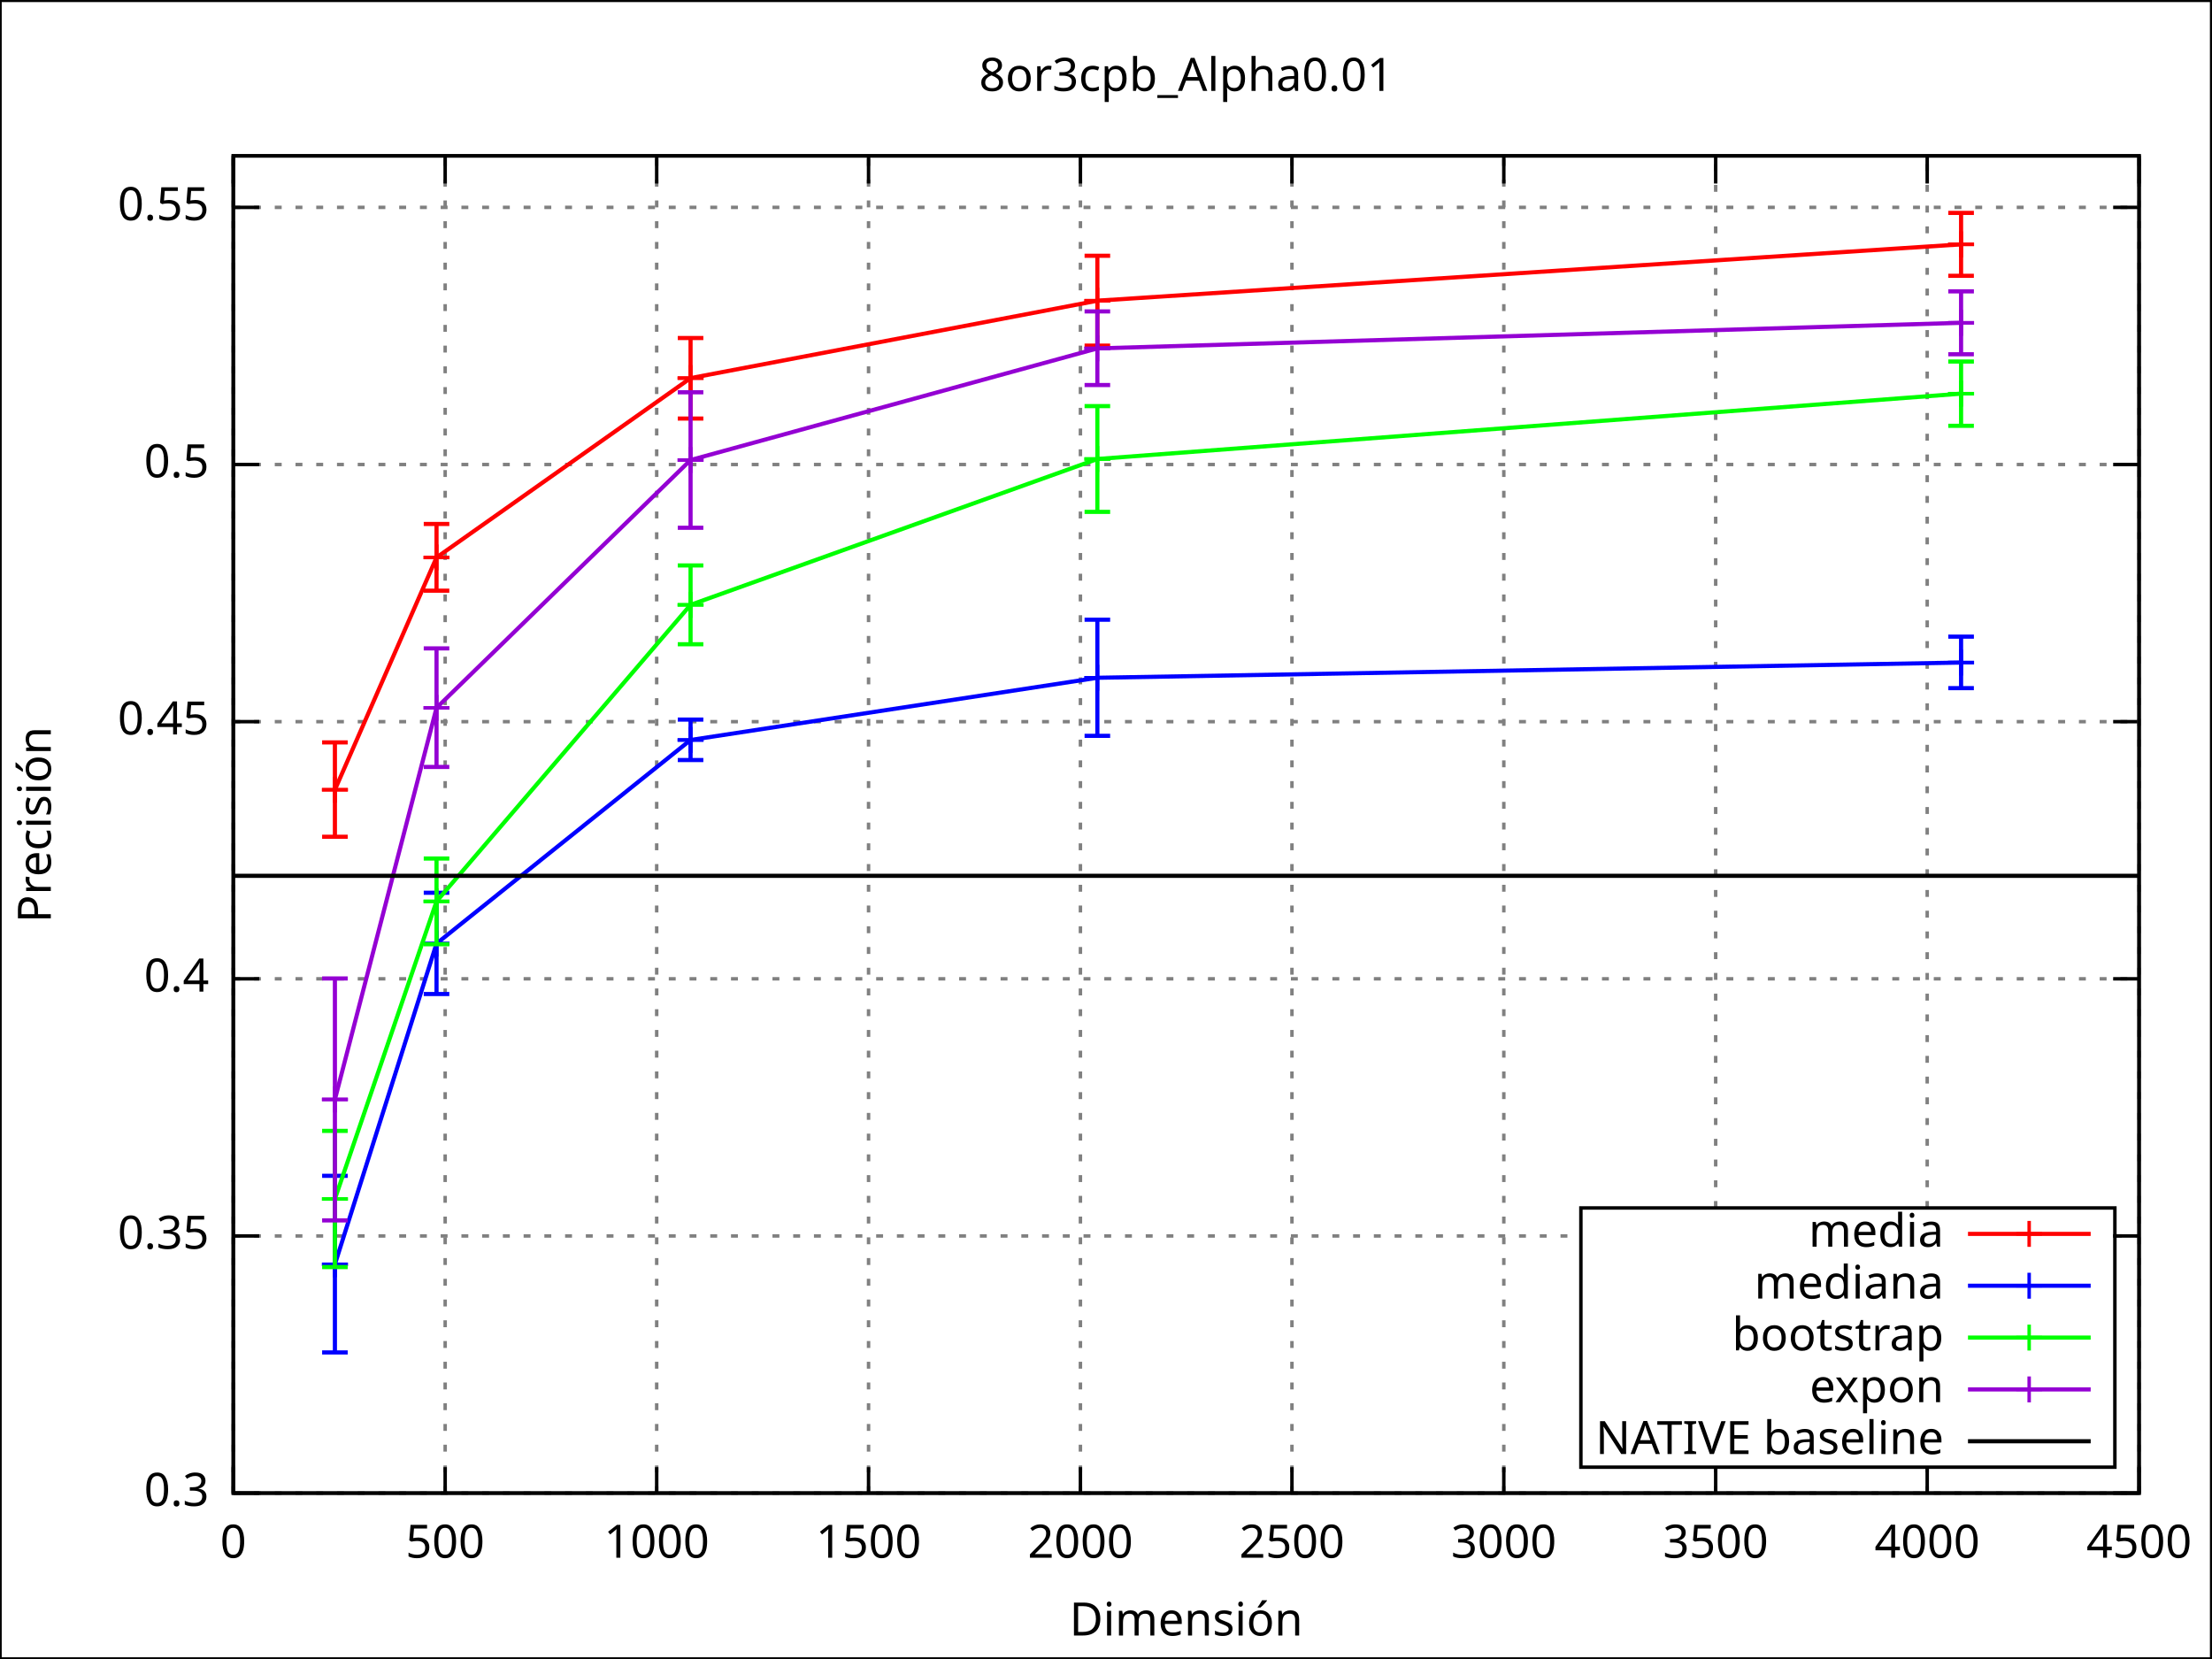
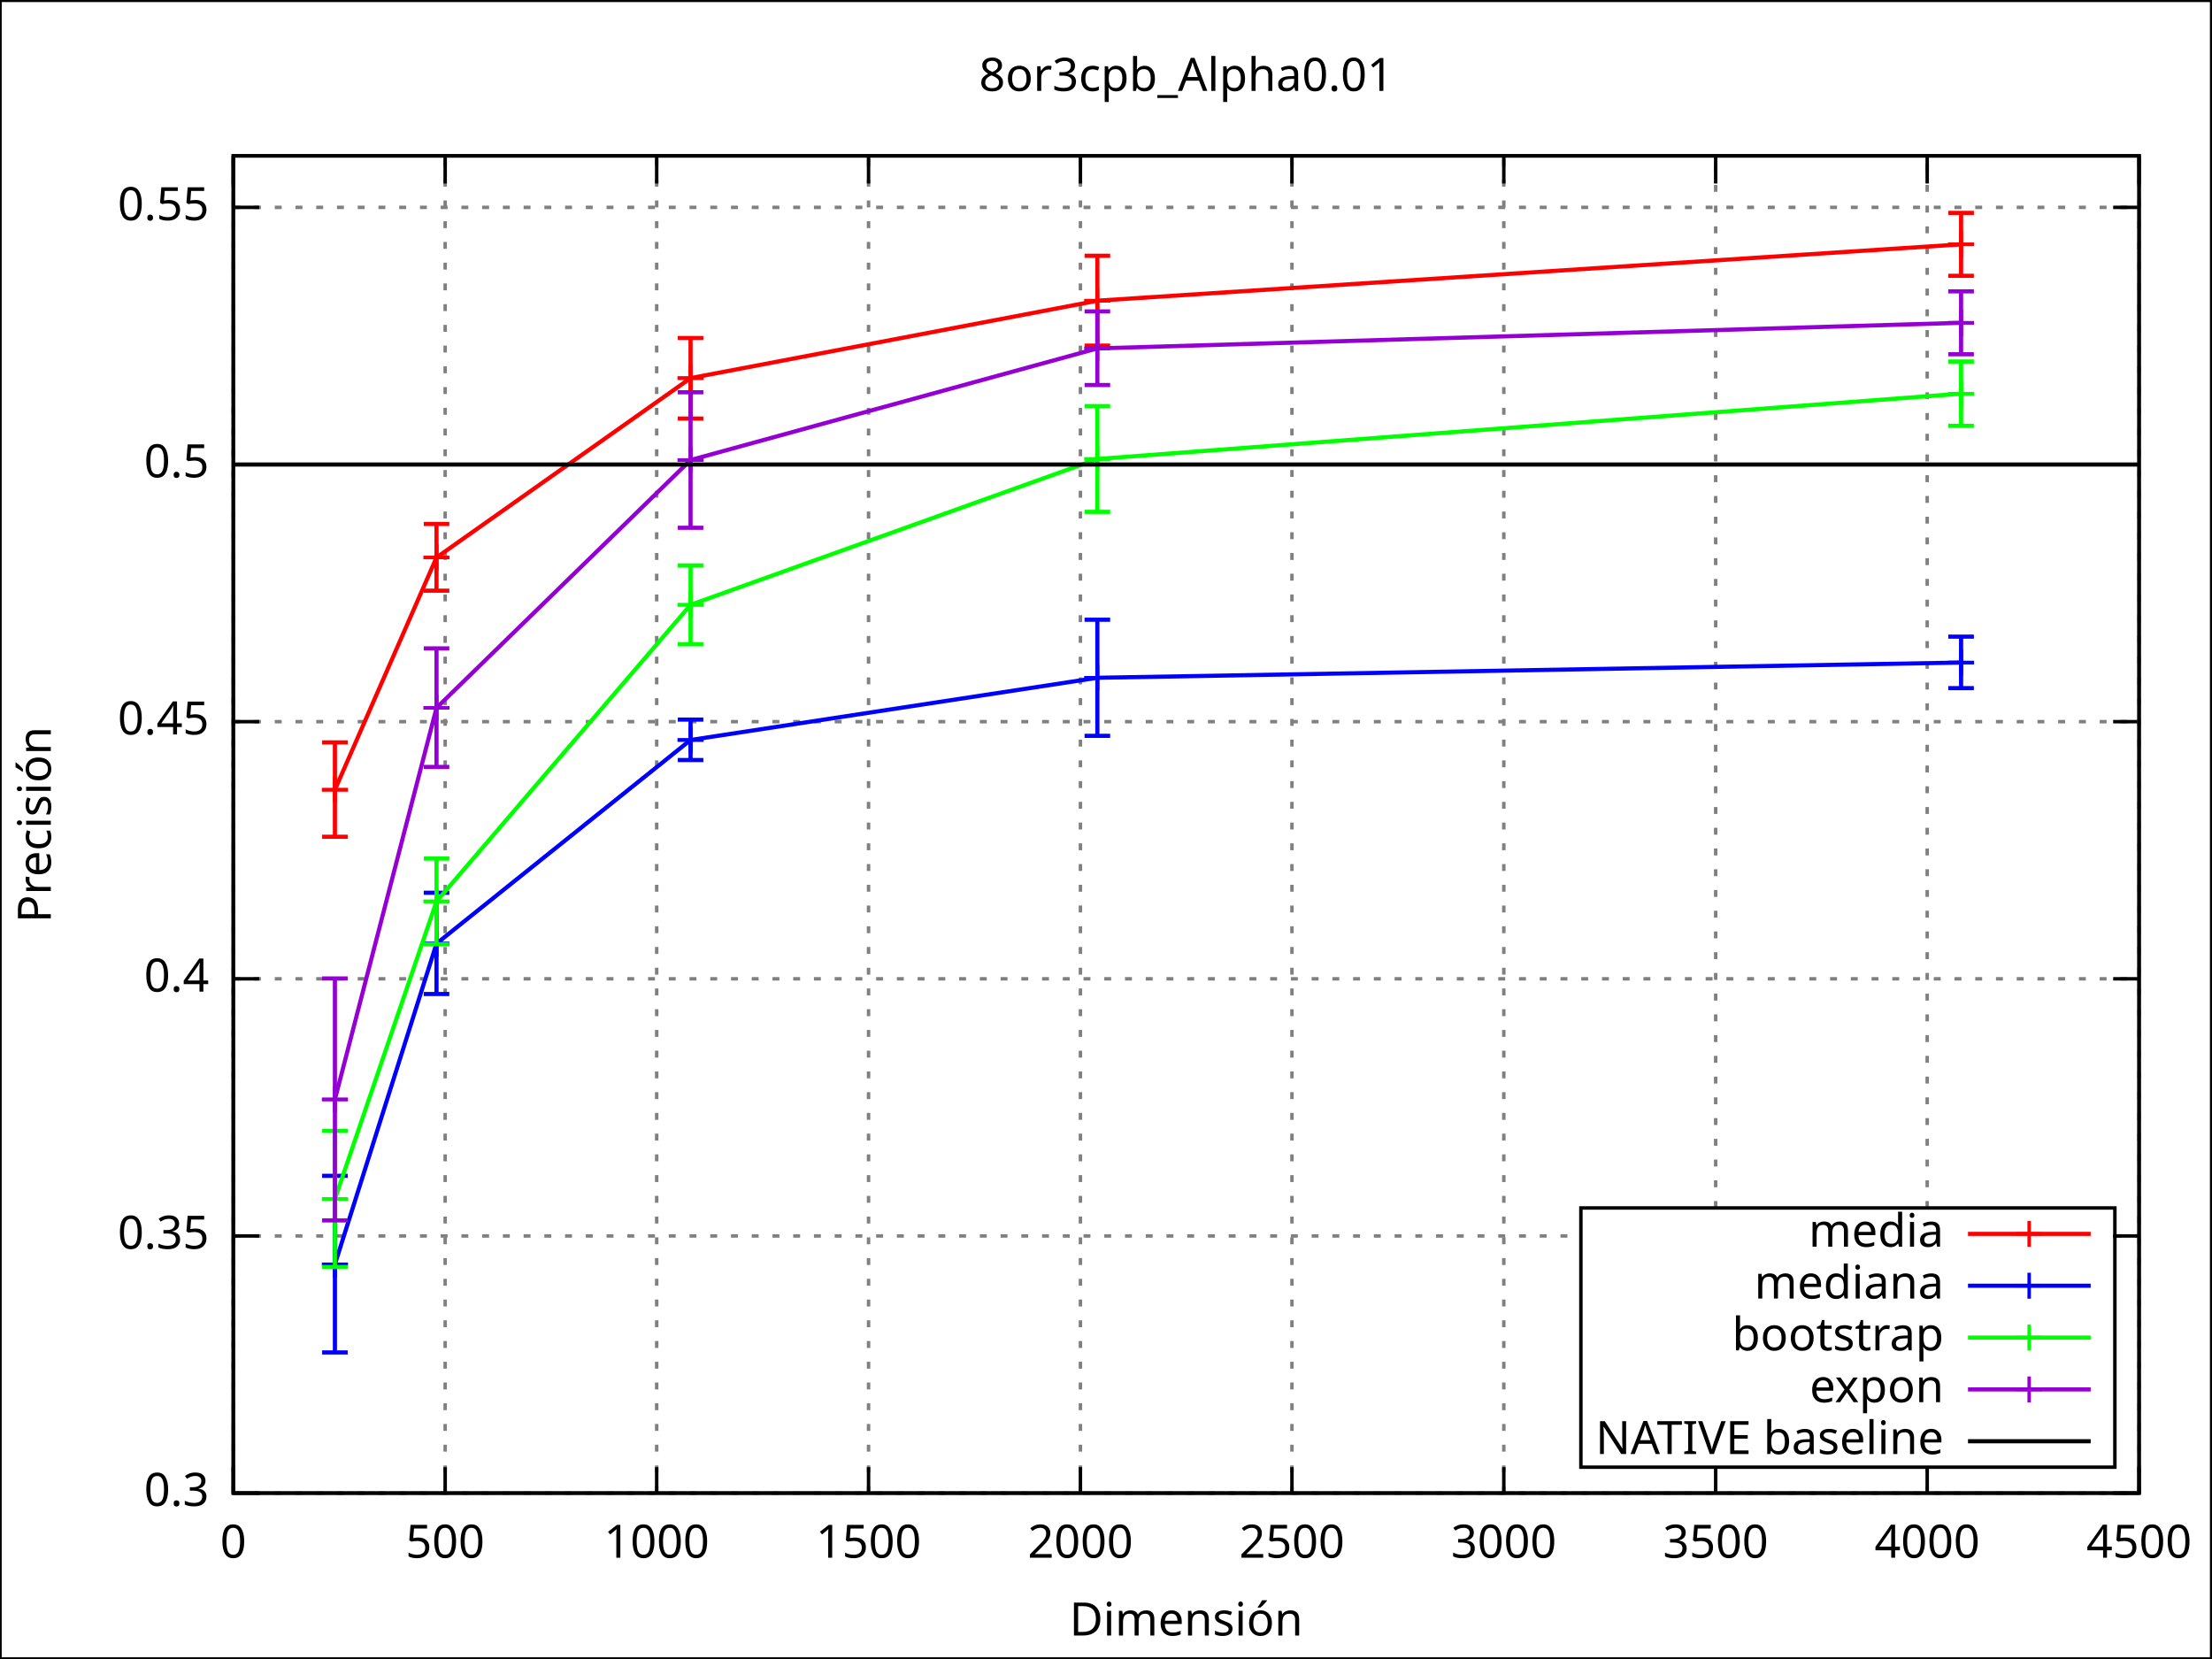
<svg xmlns="http://www.w3.org/2000/svg" xmlns:xlink="http://www.w3.org/1999/xlink" width="640" height="480" viewBox="0 0 640 480">
  <g id="gnuplot_canvas">
    <rect x="0" y="0" width="640" height="480" fill="none" />
    <defs>
      <circle id="gpDot" r="0.5" stroke-width="0.5" />
      <path id="gpPt0" stroke-width="0.267" stroke="currentColor" d="M-1,0 h2 M0,-1 v2" />
      <path id="gpPt1" stroke-width="0.267" stroke="currentColor" d="M-1,-1 L1,1 M1,-1 L-1,1" />
      <path id="gpPt2" stroke-width="0.267" stroke="currentColor" d="M-1,0 L1,0 M0,-1 L0,1 M-1,-1 L1,1 M-1,1 L1,-1" />
      <rect id="gpPt3" stroke-width="0.267" stroke="currentColor" x="-1" y="-1" width="2" height="2" />
      <rect id="gpPt4" stroke-width="0.267" stroke="currentColor" fill="currentColor" x="-1" y="-1" width="2" height="2" />
      <circle id="gpPt5" stroke-width="0.267" stroke="currentColor" cx="0" cy="0" r="1" />
      <use xlink:href="#gpPt5" id="gpPt6" fill="currentColor" stroke="none" />
      <path id="gpPt7" stroke-width="0.267" stroke="currentColor" d="M0,-1.33 L-1.33,0.67 L1.33,0.67 z" />
      <use xlink:href="#gpPt7" id="gpPt8" fill="currentColor" stroke="none" />
      <use xlink:href="#gpPt7" id="gpPt9" stroke="currentColor" transform="rotate(180)" />
      <use xlink:href="#gpPt9" id="gpPt10" fill="currentColor" stroke="none" />
      <use xlink:href="#gpPt3" id="gpPt11" stroke="currentColor" transform="rotate(45)" />
      <use xlink:href="#gpPt11" id="gpPt12" fill="currentColor" stroke="none" />
    </defs>
    <g style="fill:none; color:white; stroke:currentColor; stroke-width:1.00; stroke-linecap:butt; stroke-linejoin:miter">
</g>
    <g style="fill:none; color:black; stroke:currentColor; stroke-width:1.00; stroke-linecap:butt; stroke-linejoin:miter">
      <g style="stroke:none; shape-rendering:crispEdges">
        <polygon fill="rgb(255, 255, 255)" points="0.0,480.0 639.9,480.0 639.9,0.1 0.0,0.1 " />
      </g>
      <path stroke="black" d="M0.0,480.0 L0.0,0.1 L639.9,0.1 L639.9,480.0 L0.0,480.0  h0.01" />
    </g>
    <g style="fill:none; color:gray; stroke:currentColor; stroke-width:1.00; stroke-linecap:butt; stroke-linejoin:miter">
      <path stroke="gray" stroke-dasharray=" 2,4" class="gridline" d="M67.5,432.0 L618.9,432.0  h0.01" />
    </g>
    <g style="fill:none; color:black; stroke:currentColor; stroke-width:1.00; stroke-linecap:butt; stroke-linejoin:miter">
      <path stroke="black" d="M67.5,432.0 L75.0,432.0 M618.9,432.0 L611.4,432.0  h0.01" />
      <g transform="translate(60.5,435.7)" style="stroke:none; fill:black; font-family:Verdana; font-size:10.00pt; text-anchor:end">
        <text> 0.3</text>
      </g>
    </g>
    <g style="fill:none; color:gray; stroke:currentColor; stroke-width:1.00; stroke-linecap:butt; stroke-linejoin:miter">
      <path stroke="gray" stroke-dasharray=" 2,4" class="gridline" d="M67.5,357.6 L457.4,357.6 M611.9,357.6 L618.9,357.6  h0.01" />
    </g>
    <g style="fill:none; color:black; stroke:currentColor; stroke-width:1.00; stroke-linecap:butt; stroke-linejoin:miter">
      <path stroke="black" d="M67.5,357.6 L75.0,357.6 M618.9,357.6 L611.4,357.6  h0.01" />
      <g transform="translate(60.5,361.3)" style="stroke:none; fill:black; font-family:Verdana; font-size:10.00pt; text-anchor:end">
        <text> 0.35</text>
      </g>
    </g>
    <g style="fill:none; color:gray; stroke:currentColor; stroke-width:1.00; stroke-linecap:butt; stroke-linejoin:miter">
      <path stroke="gray" stroke-dasharray=" 2,4" class="gridline" d="M67.5,283.2 L618.9,283.2  h0.01" />
    </g>
    <g style="fill:none; color:black; stroke:currentColor; stroke-width:1.00; stroke-linecap:butt; stroke-linejoin:miter">
      <path stroke="black" d="M67.5,283.2 L75.0,283.2 M618.9,283.2 L611.4,283.2  h0.01" />
      <g transform="translate(60.5,286.9)" style="stroke:none; fill:black; font-family:Verdana; font-size:10.00pt; text-anchor:end">
        <text> 0.4</text>
      </g>
    </g>
    <g style="fill:none; color:gray; stroke:currentColor; stroke-width:1.00; stroke-linecap:butt; stroke-linejoin:miter">
      <path stroke="gray" stroke-dasharray=" 2,4" class="gridline" d="M67.5,208.8 L618.9,208.8  h0.01" />
    </g>
    <g style="fill:none; color:black; stroke:currentColor; stroke-width:1.00; stroke-linecap:butt; stroke-linejoin:miter">
      <path stroke="black" d="M67.5,208.8 L75.0,208.8 M618.9,208.8 L611.4,208.8  h0.01" />
      <g transform="translate(60.5,212.5)" style="stroke:none; fill:black; font-family:Verdana; font-size:10.00pt; text-anchor:end">
        <text> 0.45</text>
      </g>
    </g>
    <g style="fill:none; color:gray; stroke:currentColor; stroke-width:1.00; stroke-linecap:butt; stroke-linejoin:miter">
      <path stroke="gray" stroke-dasharray=" 2,4" class="gridline" d="M67.5,134.4 L618.9,134.4  h0.01" />
    </g>
    <g style="fill:none; color:black; stroke:currentColor; stroke-width:1.00; stroke-linecap:butt; stroke-linejoin:miter">
      <path stroke="black" d="M67.5,134.4 L75.0,134.4 M618.9,134.4 L611.4,134.4  h0.01" />
      <g transform="translate(60.5,138.1)" style="stroke:none; fill:black; font-family:Verdana; font-size:10.00pt; text-anchor:end">
        <text> 0.5</text>
      </g>
    </g>
    <g style="fill:none; color:gray; stroke:currentColor; stroke-width:1.00; stroke-linecap:butt; stroke-linejoin:miter">
      <path stroke="gray" stroke-dasharray=" 2,4" class="gridline" d="M67.5,60.0 L618.9,60.0  h0.01" />
    </g>
    <g style="fill:none; color:black; stroke:currentColor; stroke-width:1.00; stroke-linecap:butt; stroke-linejoin:miter">
      <path stroke="black" d="M67.5,60.0 L75.0,60.0 M618.9,60.0 L611.4,60.0  h0.01" />
      <g transform="translate(60.5,63.7)" style="stroke:none; fill:black; font-family:Verdana; font-size:10.00pt; text-anchor:end">
        <text> 0.55</text>
      </g>
    </g>
    <g style="fill:none; color:gray; stroke:currentColor; stroke-width:1.00; stroke-linecap:butt; stroke-linejoin:miter">
      <path stroke="gray" stroke-dasharray=" 2,4" class="gridline" d="M67.5,432.0 L67.5,45.1  h0.01" />
    </g>
    <g style="fill:none; color:black; stroke:currentColor; stroke-width:1.00; stroke-linecap:butt; stroke-linejoin:miter">
      <path stroke="black" d="M67.5,432.0 L67.5,424.5 M67.5,45.1 L67.5,52.6  h0.01" />
      <g transform="translate(67.5,450.7)" style="stroke:none; fill:black; font-family:Verdana; font-size:10.00pt; text-anchor:middle">
        <text> 0</text>
      </g>
    </g>
    <g style="fill:none; color:gray; stroke:currentColor; stroke-width:1.00; stroke-linecap:butt; stroke-linejoin:miter">
      <path stroke="gray" stroke-dasharray=" 2,4" class="gridline" d="M128.8,432.0 L128.8,45.1  h0.01" />
    </g>
    <g style="fill:none; color:black; stroke:currentColor; stroke-width:1.00; stroke-linecap:butt; stroke-linejoin:miter">
      <path stroke="black" d="M128.8,432.0 L128.8,424.5 M128.8,45.1 L128.8,52.6  h0.01" />
      <g transform="translate(128.8,450.7)" style="stroke:none; fill:black; font-family:Verdana; font-size:10.00pt; text-anchor:middle">
        <text> 500</text>
      </g>
    </g>
    <g style="fill:none; color:gray; stroke:currentColor; stroke-width:1.00; stroke-linecap:butt; stroke-linejoin:miter">
      <path stroke="gray" stroke-dasharray=" 2,4" class="gridline" d="M190.0,432.0 L190.0,45.1  h0.01" />
    </g>
    <g style="fill:none; color:black; stroke:currentColor; stroke-width:1.00; stroke-linecap:butt; stroke-linejoin:miter">
      <path stroke="black" d="M190.0,432.0 L190.0,424.5 M190.0,45.1 L190.0,52.6  h0.01" />
      <g transform="translate(190.0,450.7)" style="stroke:none; fill:black; font-family:Verdana; font-size:10.00pt; text-anchor:middle">
        <text> 1000</text>
      </g>
    </g>
    <g style="fill:none; color:gray; stroke:currentColor; stroke-width:1.00; stroke-linecap:butt; stroke-linejoin:miter">
      <path stroke="gray" stroke-dasharray=" 2,4" class="gridline" d="M251.3,432.0 L251.3,45.1  h0.01" />
    </g>
    <g style="fill:none; color:black; stroke:currentColor; stroke-width:1.00; stroke-linecap:butt; stroke-linejoin:miter">
      <path stroke="black" d="M251.3,432.0 L251.3,424.5 M251.3,45.1 L251.3,52.6  h0.01" />
      <g transform="translate(251.3,450.7)" style="stroke:none; fill:black; font-family:Verdana; font-size:10.00pt; text-anchor:middle">
        <text> 1500</text>
      </g>
    </g>
    <g style="fill:none; color:gray; stroke:currentColor; stroke-width:1.00; stroke-linecap:butt; stroke-linejoin:miter">
      <path stroke="gray" stroke-dasharray=" 2,4" class="gridline" d="M312.6,432.0 L312.6,45.1  h0.01" />
    </g>
    <g style="fill:none; color:black; stroke:currentColor; stroke-width:1.00; stroke-linecap:butt; stroke-linejoin:miter">
      <path stroke="black" d="M312.6,432.0 L312.6,424.5 M312.6,45.1 L312.6,52.6  h0.01" />
      <g transform="translate(312.6,450.7)" style="stroke:none; fill:black; font-family:Verdana; font-size:10.00pt; text-anchor:middle">
        <text> 2000</text>
      </g>
    </g>
    <g style="fill:none; color:gray; stroke:currentColor; stroke-width:1.00; stroke-linecap:butt; stroke-linejoin:miter">
      <path stroke="gray" stroke-dasharray=" 2,4" class="gridline" d="M373.8,432.0 L373.8,45.1  h0.01" />
    </g>
    <g style="fill:none; color:black; stroke:currentColor; stroke-width:1.00; stroke-linecap:butt; stroke-linejoin:miter">
      <path stroke="black" d="M373.8,432.0 L373.8,424.5 M373.8,45.1 L373.8,52.6  h0.01" />
      <g transform="translate(373.8,450.7)" style="stroke:none; fill:black; font-family:Verdana; font-size:10.00pt; text-anchor:middle">
        <text> 2500</text>
      </g>
    </g>
    <g style="fill:none; color:gray; stroke:currentColor; stroke-width:1.00; stroke-linecap:butt; stroke-linejoin:miter">
      <path stroke="gray" stroke-dasharray=" 2,4" class="gridline" d="M435.1,432.0 L435.1,45.1  h0.01" />
    </g>
    <g style="fill:none; color:black; stroke:currentColor; stroke-width:1.00; stroke-linecap:butt; stroke-linejoin:miter">
      <path stroke="black" d="M435.1,432.0 L435.1,424.5 M435.1,45.1 L435.1,52.6  h0.01" />
      <g transform="translate(435.1,450.7)" style="stroke:none; fill:black; font-family:Verdana; font-size:10.00pt; text-anchor:middle">
        <text> 3000</text>
      </g>
    </g>
    <g style="fill:none; color:gray; stroke:currentColor; stroke-width:1.00; stroke-linecap:butt; stroke-linejoin:miter">
      <path stroke="gray" stroke-dasharray=" 2,4" class="gridline" d="M496.4,432.0 L496.4,424.5 M496.4,349.5 L496.4,45.1  h0.01" />
    </g>
    <g style="fill:none; color:black; stroke:currentColor; stroke-width:1.00; stroke-linecap:butt; stroke-linejoin:miter">
      <path stroke="black" d="M496.4,432.0 L496.4,424.5 M496.4,45.1 L496.4,52.6  h0.01" />
      <g transform="translate(496.4,450.7)" style="stroke:none; fill:black; font-family:Verdana; font-size:10.00pt; text-anchor:middle">
        <text> 3500</text>
      </g>
    </g>
    <g style="fill:none; color:gray; stroke:currentColor; stroke-width:1.00; stroke-linecap:butt; stroke-linejoin:miter">
      <path stroke="gray" stroke-dasharray=" 2,4" class="gridline" d="M557.6,432.0 L557.6,424.5 M557.6,349.5 L557.6,45.1  h0.01" />
    </g>
    <g style="fill:none; color:black; stroke:currentColor; stroke-width:1.00; stroke-linecap:butt; stroke-linejoin:miter">
      <path stroke="black" d="M557.6,432.0 L557.6,424.5 M557.6,45.1 L557.6,52.6  h0.01" />
      <g transform="translate(557.6,450.7)" style="stroke:none; fill:black; font-family:Verdana; font-size:10.00pt; text-anchor:middle">
        <text> 4000</text>
      </g>
    </g>
    <g style="fill:none; color:gray; stroke:currentColor; stroke-width:1.00; stroke-linecap:butt; stroke-linejoin:miter">
      <path stroke="gray" stroke-dasharray=" 2,4" class="gridline" d="M618.9,432.0 L618.9,45.1  h0.01" />
    </g>
    <g style="fill:none; color:black; stroke:currentColor; stroke-width:1.00; stroke-linecap:butt; stroke-linejoin:miter">
      <path stroke="black" d="M618.9,432.0 L618.9,424.5 M618.9,45.1 L618.9,52.6  h0.01" />
      <g transform="translate(618.9,450.7)" style="stroke:none; fill:black; font-family:Verdana; font-size:10.00pt; text-anchor:middle">
        <text> 4500</text>
      </g>
      <path stroke="black" d="M67.5,45.1 L67.5,432.0 L618.9,432.0 L618.9,45.1 L67.5,45.1 Z  h0.01" />
      <g transform="translate(14.7,238.6) rotate(270)" style="stroke:none; fill:black; font-family:Verdana; font-size:10.00pt; text-anchor:middle">
        <text>Precisión</text>
      </g>
      <g transform="translate(343.2,473.2)" style="stroke:none; fill:black; font-family:Verdana; font-size:10.00pt; text-anchor:middle">
        <text>Dimensión</text>
      </g>
      <g transform="translate(343.2,26.3)" style="stroke:none; fill:black; font-family:Verdana; font-size:10.00pt; text-anchor:middle">
        <text>8or3cpb_Alpha0.01</text>
      </g>
      <path stroke="black" d="M457.4,424.5 L457.4,349.5 L611.9,349.5 L611.9,424.5 L457.4,424.5 Z  h0.01" />
    </g>
    <g id="gnuplot_plot_1">
      <g style="fill:none; color:white; stroke:black; stroke-width:1.20; stroke-linecap:butt; stroke-linejoin:miter">
</g>
      <g style="fill:none; color:red; stroke:currentColor; stroke-width:1.20; stroke-linecap:butt; stroke-linejoin:miter">
        <g transform="translate(562.4,360.7)" style="stroke:none; fill:black; font-family:Verdana; font-size:10.00pt; text-anchor:end">
          <text>media</text>
        </g>
        <path stroke="rgb(255,   0,   0)" d="M569.4,357.0 L604.9,357.0 M96.9,228.5 L126.3,161.3 L199.8,109.4 L317.5,87.0 L567.4,70.7  h0.01" />
        <use xlink:href="#gpPt0" transform="translate(96.9,228.5) scale(3.75)" color="rgb(255,   0,   0)" />
        <use xlink:href="#gpPt0" transform="translate(126.3,161.3) scale(3.75)" color="rgb(255,   0,   0)" />
        <use xlink:href="#gpPt0" transform="translate(199.8,109.4) scale(3.75)" color="rgb(255,   0,   0)" />
        <use xlink:href="#gpPt0" transform="translate(317.5,87.0) scale(3.75)" color="rgb(255,   0,   0)" />
        <use xlink:href="#gpPt0" transform="translate(567.4,70.7) scale(3.75)" color="rgb(255,   0,   0)" />
        <use xlink:href="#gpPt0" transform="translate(587.1,357.0) scale(3.75)" color="rgb(255,   0,   0)" />
      </g>
    </g>
    <g id="gnuplot_plot_2">
      <g style="fill:none; color:red; stroke:currentColor; stroke-width:1.20; stroke-linecap:butt; stroke-linejoin:miter">
        <path stroke="rgb(255,   0,   0)" d="M96.9,242.1 L96.9,214.8 M93.2,242.1 L100.6,242.1 M93.2,214.8 L100.6,214.8 M126.3,170.9 L126.3,151.6    M122.6,170.9 L130.0,170.9 M122.6,151.6 L130.0,151.6 M199.8,121.1 L199.8,97.8 M196.1,121.1 L203.5,121.1    M196.1,97.8 L203.5,97.8 M317.5,100.0 L317.5,74.0 M313.8,100.0 L321.2,100.0 M313.8,74.0 L321.2,74.0    M567.4,79.8 L567.4,61.6 M563.7,79.8 L571.1,79.8 M563.7,61.6 L571.1,61.6  h0.01" />
        <use xlink:href="#gpPt0" transform="translate(96.9,228.5) scale(3.75)" color="rgb(255,   0,   0)" />
        <use xlink:href="#gpPt0" transform="translate(126.3,161.3) scale(3.75)" color="rgb(255,   0,   0)" />
        <use xlink:href="#gpPt0" transform="translate(199.8,109.4) scale(3.75)" color="rgb(255,   0,   0)" />
        <use xlink:href="#gpPt0" transform="translate(317.5,87.0) scale(3.75)" color="rgb(255,   0,   0)" />
        <use xlink:href="#gpPt0" transform="translate(567.4,70.7) scale(3.75)" color="rgb(255,   0,   0)" />
      </g>
    </g>
    <g id="gnuplot_plot_3">
      <g style="fill:none; color:red; stroke:currentColor; stroke-width:1.20; stroke-linecap:butt; stroke-linejoin:miter">
        <g transform="translate(562.4,375.7)" style="stroke:none; fill:black; font-family:Verdana; font-size:10.00pt; text-anchor:end">
          <text>mediana</text>
        </g>
        <path stroke="rgb(  0,   0, 255)" d="M569.4,372.0 L604.9,372.0 M96.9,365.8 L126.3,273.0 L199.8,214.1 L317.5,196.1 L567.4,191.7  h0.01" />
        <use xlink:href="#gpPt0" transform="translate(96.9,365.8) scale(3.75)" color="rgb(  0,   0, 255)" />
        <use xlink:href="#gpPt0" transform="translate(126.3,273.0) scale(3.75)" color="rgb(  0,   0, 255)" />
        <use xlink:href="#gpPt0" transform="translate(199.8,214.1) scale(3.75)" color="rgb(  0,   0, 255)" />
        <use xlink:href="#gpPt0" transform="translate(317.5,196.1) scale(3.75)" color="rgb(  0,   0, 255)" />
        <use xlink:href="#gpPt0" transform="translate(567.4,191.7) scale(3.75)" color="rgb(  0,   0, 255)" />
        <use xlink:href="#gpPt0" transform="translate(587.1,372.0) scale(3.75)" color="rgb(  0,   0, 255)" />
      </g>
    </g>
    <g id="gnuplot_plot_4">
      <g style="fill:none; color:red; stroke:currentColor; stroke-width:1.20; stroke-linecap:butt; stroke-linejoin:miter">
        <path stroke="rgb(  0,   0, 255)" d="M96.9,391.3 L96.9,340.2 M93.2,391.3 L100.6,391.3 M93.2,340.2 L100.6,340.2 M126.3,287.6 L126.3,258.3    M122.6,287.6 L130.0,287.6 M122.6,258.3 L130.0,258.3 M199.8,219.9 L199.8,208.2 M196.1,219.9 L203.5,219.9    M196.1,208.2 L203.5,208.2 M317.5,212.9 L317.5,179.3 M313.8,212.9 L321.2,212.9 M313.8,179.3 L321.2,179.3    M567.4,199.1 L567.4,184.2 M563.7,199.1 L571.1,199.1 M563.7,184.2 L571.1,184.2  h0.01" />
        <use xlink:href="#gpPt0" transform="translate(96.9,365.8) scale(3.75)" color="rgb(  0,   0, 255)" />
        <use xlink:href="#gpPt0" transform="translate(126.3,273.0) scale(3.75)" color="rgb(  0,   0, 255)" />
        <use xlink:href="#gpPt0" transform="translate(199.8,214.1) scale(3.75)" color="rgb(  0,   0, 255)" />
        <use xlink:href="#gpPt0" transform="translate(317.5,196.1) scale(3.75)" color="rgb(  0,   0, 255)" />
        <use xlink:href="#gpPt0" transform="translate(567.4,191.7) scale(3.75)" color="rgb(  0,   0, 255)" />
      </g>
    </g>
    <g id="gnuplot_plot_5">
      <g style="fill:none; color:red; stroke:currentColor; stroke-width:1.20; stroke-linecap:butt; stroke-linejoin:miter">
        <g transform="translate(562.4,390.7)" style="stroke:none; fill:black; font-family:Verdana; font-size:10.00pt; text-anchor:end">
          <text>bootstrap</text>
        </g>
        <path stroke="rgb(  0, 255,   0)" d="M569.4,387.0 L604.9,387.0 M96.9,346.9 L126.3,260.8 L199.8,175.0 L317.5,132.8 L567.4,113.9  h0.01" />
        <use xlink:href="#gpPt0" transform="translate(96.9,346.9) scale(3.75)" color="rgb(  0, 255,   0)" />
        <use xlink:href="#gpPt0" transform="translate(126.3,260.8) scale(3.75)" color="rgb(  0, 255,   0)" />
        <use xlink:href="#gpPt0" transform="translate(199.8,175.0) scale(3.75)" color="rgb(  0, 255,   0)" />
        <use xlink:href="#gpPt0" transform="translate(317.5,132.8) scale(3.75)" color="rgb(  0, 255,   0)" />
        <use xlink:href="#gpPt0" transform="translate(567.4,113.9) scale(3.75)" color="rgb(  0, 255,   0)" />
        <use xlink:href="#gpPt0" transform="translate(587.1,387.0) scale(3.75)" color="rgb(  0, 255,   0)" />
      </g>
    </g>
    <g id="gnuplot_plot_6">
      <g style="fill:none; color:red; stroke:currentColor; stroke-width:1.20; stroke-linecap:butt; stroke-linejoin:miter">
        <path stroke="rgb(  0, 255,   0)" d="M96.9,366.6 L96.9,327.2 M93.2,366.6 L100.6,366.6 M93.2,327.2 L100.6,327.2 M126.3,273.2 L126.3,248.4    M122.6,273.2 L130.0,273.2 M122.6,248.4 L130.0,248.4 M199.8,186.4 L199.8,163.6 M196.1,186.4 L203.5,186.4    M196.1,163.6 L203.5,163.6 M317.5,148.1 L317.5,117.5 M313.8,148.1 L321.2,148.1 M313.8,117.5 L321.2,117.5    M567.4,123.2 L567.4,104.6 M563.7,123.2 L571.1,123.2 M563.7,104.6 L571.1,104.6  h0.01" />
        <use xlink:href="#gpPt0" transform="translate(96.9,346.9) scale(3.75)" color="rgb(  0, 255,   0)" />
        <use xlink:href="#gpPt0" transform="translate(126.3,260.8) scale(3.75)" color="rgb(  0, 255,   0)" />
        <use xlink:href="#gpPt0" transform="translate(199.8,175.0) scale(3.75)" color="rgb(  0, 255,   0)" />
        <use xlink:href="#gpPt0" transform="translate(317.5,132.8) scale(3.75)" color="rgb(  0, 255,   0)" />
        <use xlink:href="#gpPt0" transform="translate(567.4,113.9) scale(3.75)" color="rgb(  0, 255,   0)" />
      </g>
    </g>
    <g id="gnuplot_plot_7">
      <g style="fill:none; color:red; stroke:currentColor; stroke-width:1.20; stroke-linecap:butt; stroke-linejoin:miter">
        <g transform="translate(562.4,405.7)" style="stroke:none; fill:black; font-family:Verdana; font-size:10.00pt; text-anchor:end">
          <text>expon</text>
        </g>
        <path stroke="rgb(148,   0, 211)" d="M569.4,402.0 L604.9,402.0 M96.9,318.1 L126.3,204.8 L199.8,133.1 L317.5,100.8 L567.4,93.4  h0.01" />
        <use xlink:href="#gpPt0" transform="translate(96.9,318.1) scale(3.75)" color="rgb(148,   0, 211)" />
        <use xlink:href="#gpPt0" transform="translate(126.3,204.8) scale(3.75)" color="rgb(148,   0, 211)" />
        <use xlink:href="#gpPt0" transform="translate(199.8,133.1) scale(3.75)" color="rgb(148,   0, 211)" />
        <use xlink:href="#gpPt0" transform="translate(317.5,100.8) scale(3.75)" color="rgb(148,   0, 211)" />
        <use xlink:href="#gpPt0" transform="translate(567.4,93.4) scale(3.75)" color="rgb(148,   0, 211)" />
        <use xlink:href="#gpPt0" transform="translate(587.1,402.0) scale(3.75)" color="rgb(148,   0, 211)" />
      </g>
    </g>
    <g id="gnuplot_plot_8">
      <g style="fill:none; color:red; stroke:currentColor; stroke-width:1.20; stroke-linecap:butt; stroke-linejoin:miter">
        <path stroke="rgb(148,   0, 211)" d="M96.9,353.1 L96.9,283.1 M93.2,353.1 L100.6,353.1 M93.2,283.1 L100.6,283.1 M126.3,221.9 L126.3,187.6    M122.6,221.9 L130.0,221.9 M122.6,187.6 L130.0,187.6 M199.8,152.7 L199.8,113.5 M196.1,152.7 L203.5,152.7    M196.1,113.5 L203.5,113.5 M317.5,111.4 L317.5,90.1 M313.8,111.4 L321.2,111.4 M313.8,90.1 L321.2,90.1    M567.4,102.5 L567.4,84.3 M563.7,102.5 L571.1,102.5 M563.7,84.3 L571.1,84.3  h0.01" />
        <use xlink:href="#gpPt0" transform="translate(96.9,318.1) scale(3.75)" color="rgb(148,   0, 211)" />
        <use xlink:href="#gpPt0" transform="translate(126.3,204.8) scale(3.75)" color="rgb(148,   0, 211)" />
        <use xlink:href="#gpPt0" transform="translate(199.8,133.1) scale(3.75)" color="rgb(148,   0, 211)" />
        <use xlink:href="#gpPt0" transform="translate(317.5,100.8) scale(3.75)" color="rgb(148,   0, 211)" />
        <use xlink:href="#gpPt0" transform="translate(567.4,93.4) scale(3.75)" color="rgb(148,   0, 211)" />
      </g>
    </g>
    <g id="gnuplot_plot_9">
      <g style="fill:none; color:red; stroke:currentColor; stroke-width:1.20; stroke-linecap:butt; stroke-linejoin:miter">
        <g transform="translate(562.4,420.7)" style="stroke:none; fill:black; font-family:Verdana; font-size:10.00pt; text-anchor:end">
          <text>NATIVE baseline</text>
        </g>
-         <path stroke="rgb(  0,   0,   0)" d="M569.4,417.0 L604.9,417.0 M67.5,253.4 L618.9,253.4  h0.01" />
+         <path stroke="rgb(  0,   0,   0)" d="M569.4,417.0 L604.9,417.0 M67.5,134.4 L618.9,134.4  h0.01" />
      </g>
    </g>
    <g style="fill:none; color:white; stroke:rgb(  0,   0,   0); stroke-width:1.00; stroke-linecap:butt; stroke-linejoin:miter">
</g>
    <g style="fill:none; color:black; stroke:currentColor; stroke-width:1.00; stroke-linecap:butt; stroke-linejoin:miter">
      <path stroke="black" d="M67.5,45.1 L67.5,432.0 L618.9,432.0 L618.9,45.1 L67.5,45.1 Z  h0.01" />
    </g>
  </g>
</svg>
